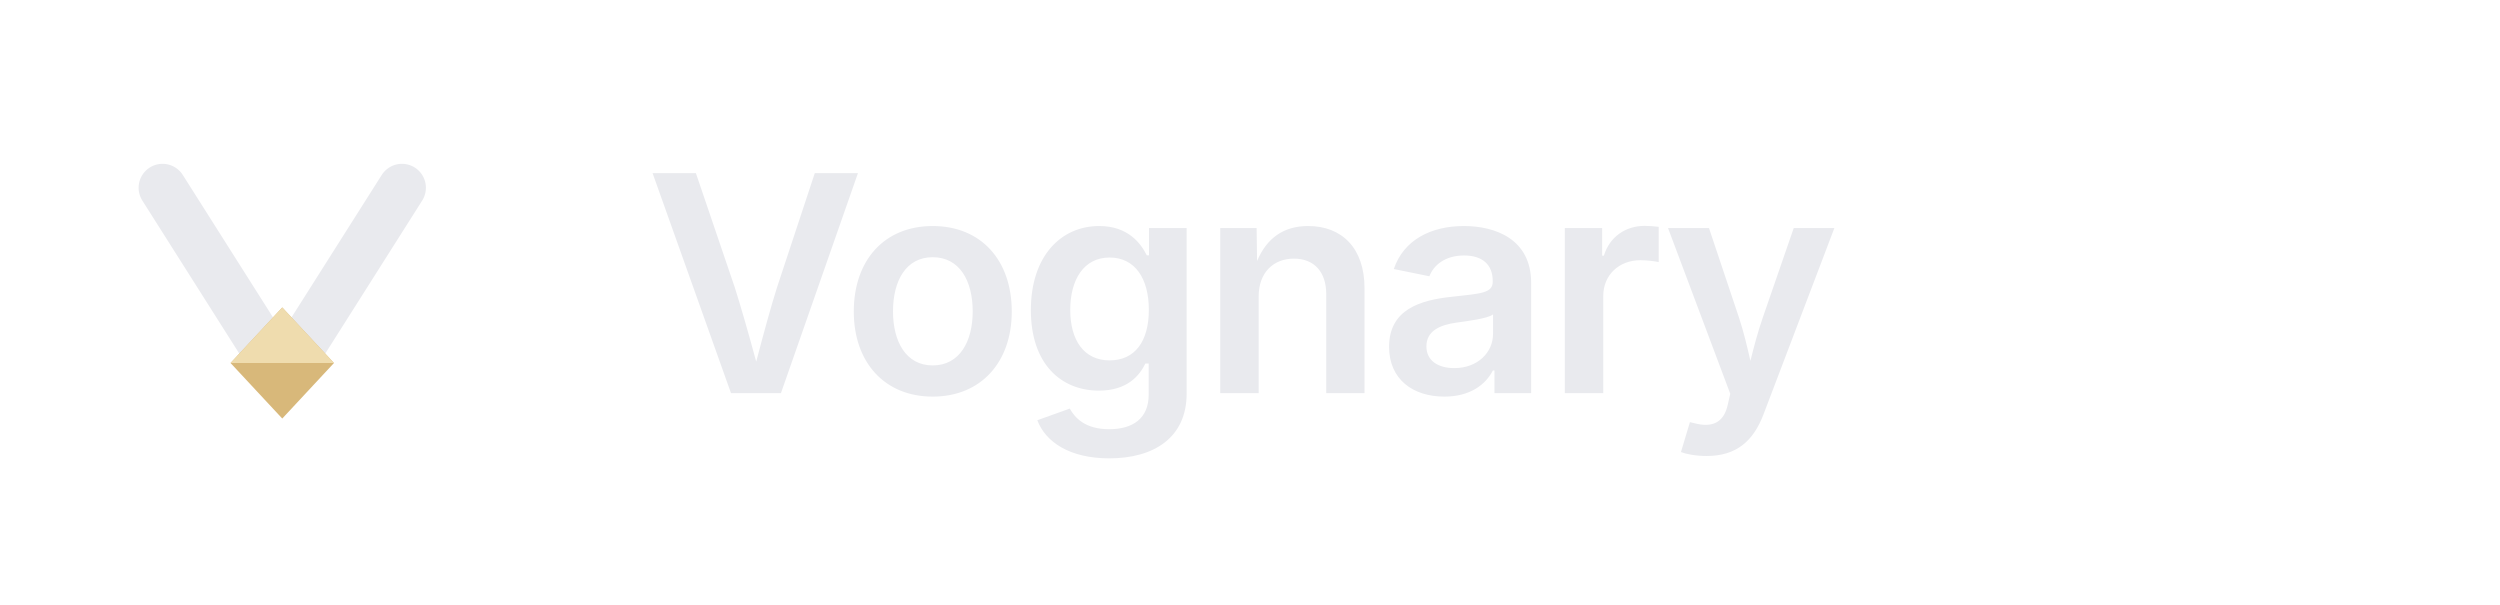
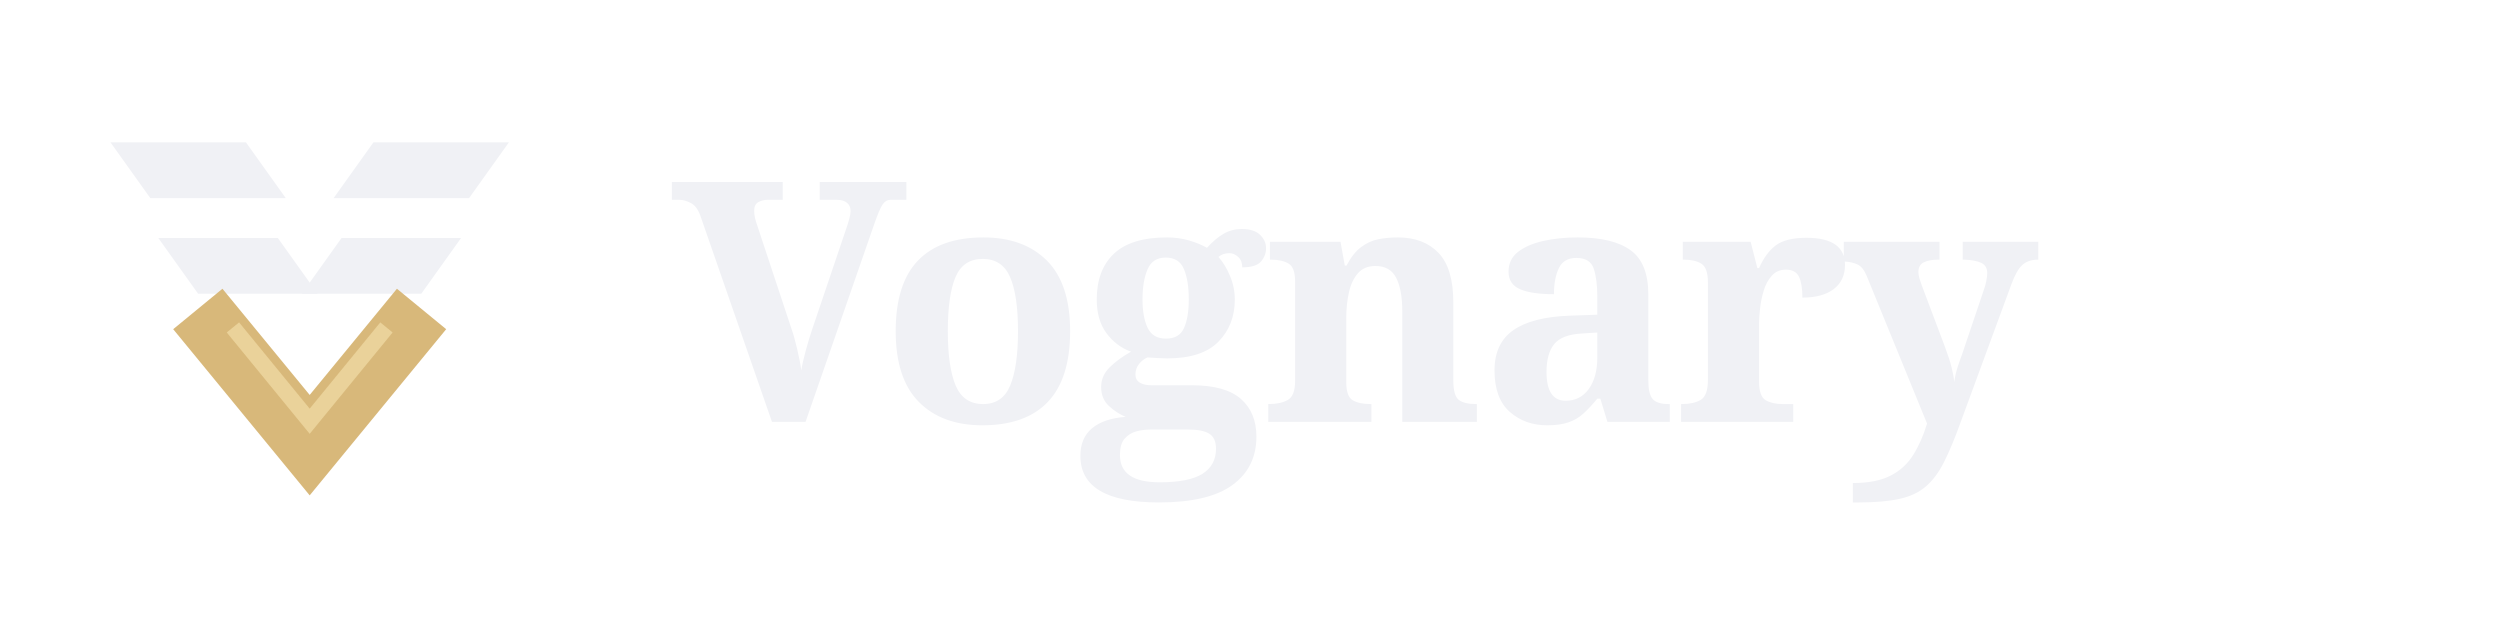
- <svg xmlns="http://www.w3.org/2000/svg" width="248" height="60" viewBox="0 0 248 60" fill="none">
-   <g transform="translate(5.2 5.8) scale(0.95)">
-     <path d="M11.5 13.5 21.7 29.6" stroke="#e9eaee" stroke-width="5" stroke-linecap="round" />
-     <path d="M36.5 13.5 26.3 29.6" stroke="#e9eaee" stroke-width="5" stroke-linecap="round" />
-     <path d="M24 26 29.4 31.8 24 37.6 18.6 31.8Z" fill="#d8b87a" />
-     <path d="M24 26 29.4 31.8 18.6 31.8Z" fill="#efdcae" />
+ <svg xmlns="http://www.w3.org/2000/svg" width="320" height="80" viewBox="0 0 320 80" fill="none" role="img" aria-labelledby="title desc">
+   <g transform="translate(7 7) scale(1.02)">
+     <path d="M7 11h17l5 7H12l-5-7ZM13 23h15l5 7H18l-5-7Z" fill="#F0F1F5" />
+     <path d="M57 11H40l-5 7h17l5-7ZM51 23H36l-5 7h15l5-7Z" fill="#F0F1F5" />
+     <path d="m20.5 35 11.5 14L43.5 35" stroke="#D8B87A" stroke-width="8" stroke-linecap="square" stroke-linejoin="miter" />
+     <path d="m23 35 9 11 9-11" stroke="#F1DCA6" stroke-width="2" stroke-linecap="square" stroke-linejoin="miter" opacity=".72" />
  </g>
-   <text x="64" y="39" font-family="Geist, 'Geist Sans', ui-sans-serif, system-ui, -apple-system, sans-serif" font-size="30" font-weight="600" letter-spacing="-0.7" fill="#e9eaee">Vognary</text>
+   <text x="86" y="54" font-family="Fraunces, Georgia, serif" font-size="43" font-weight="600" letter-spacing="-.8" fill="#F0F1F5">Vognary</text>
</svg>
